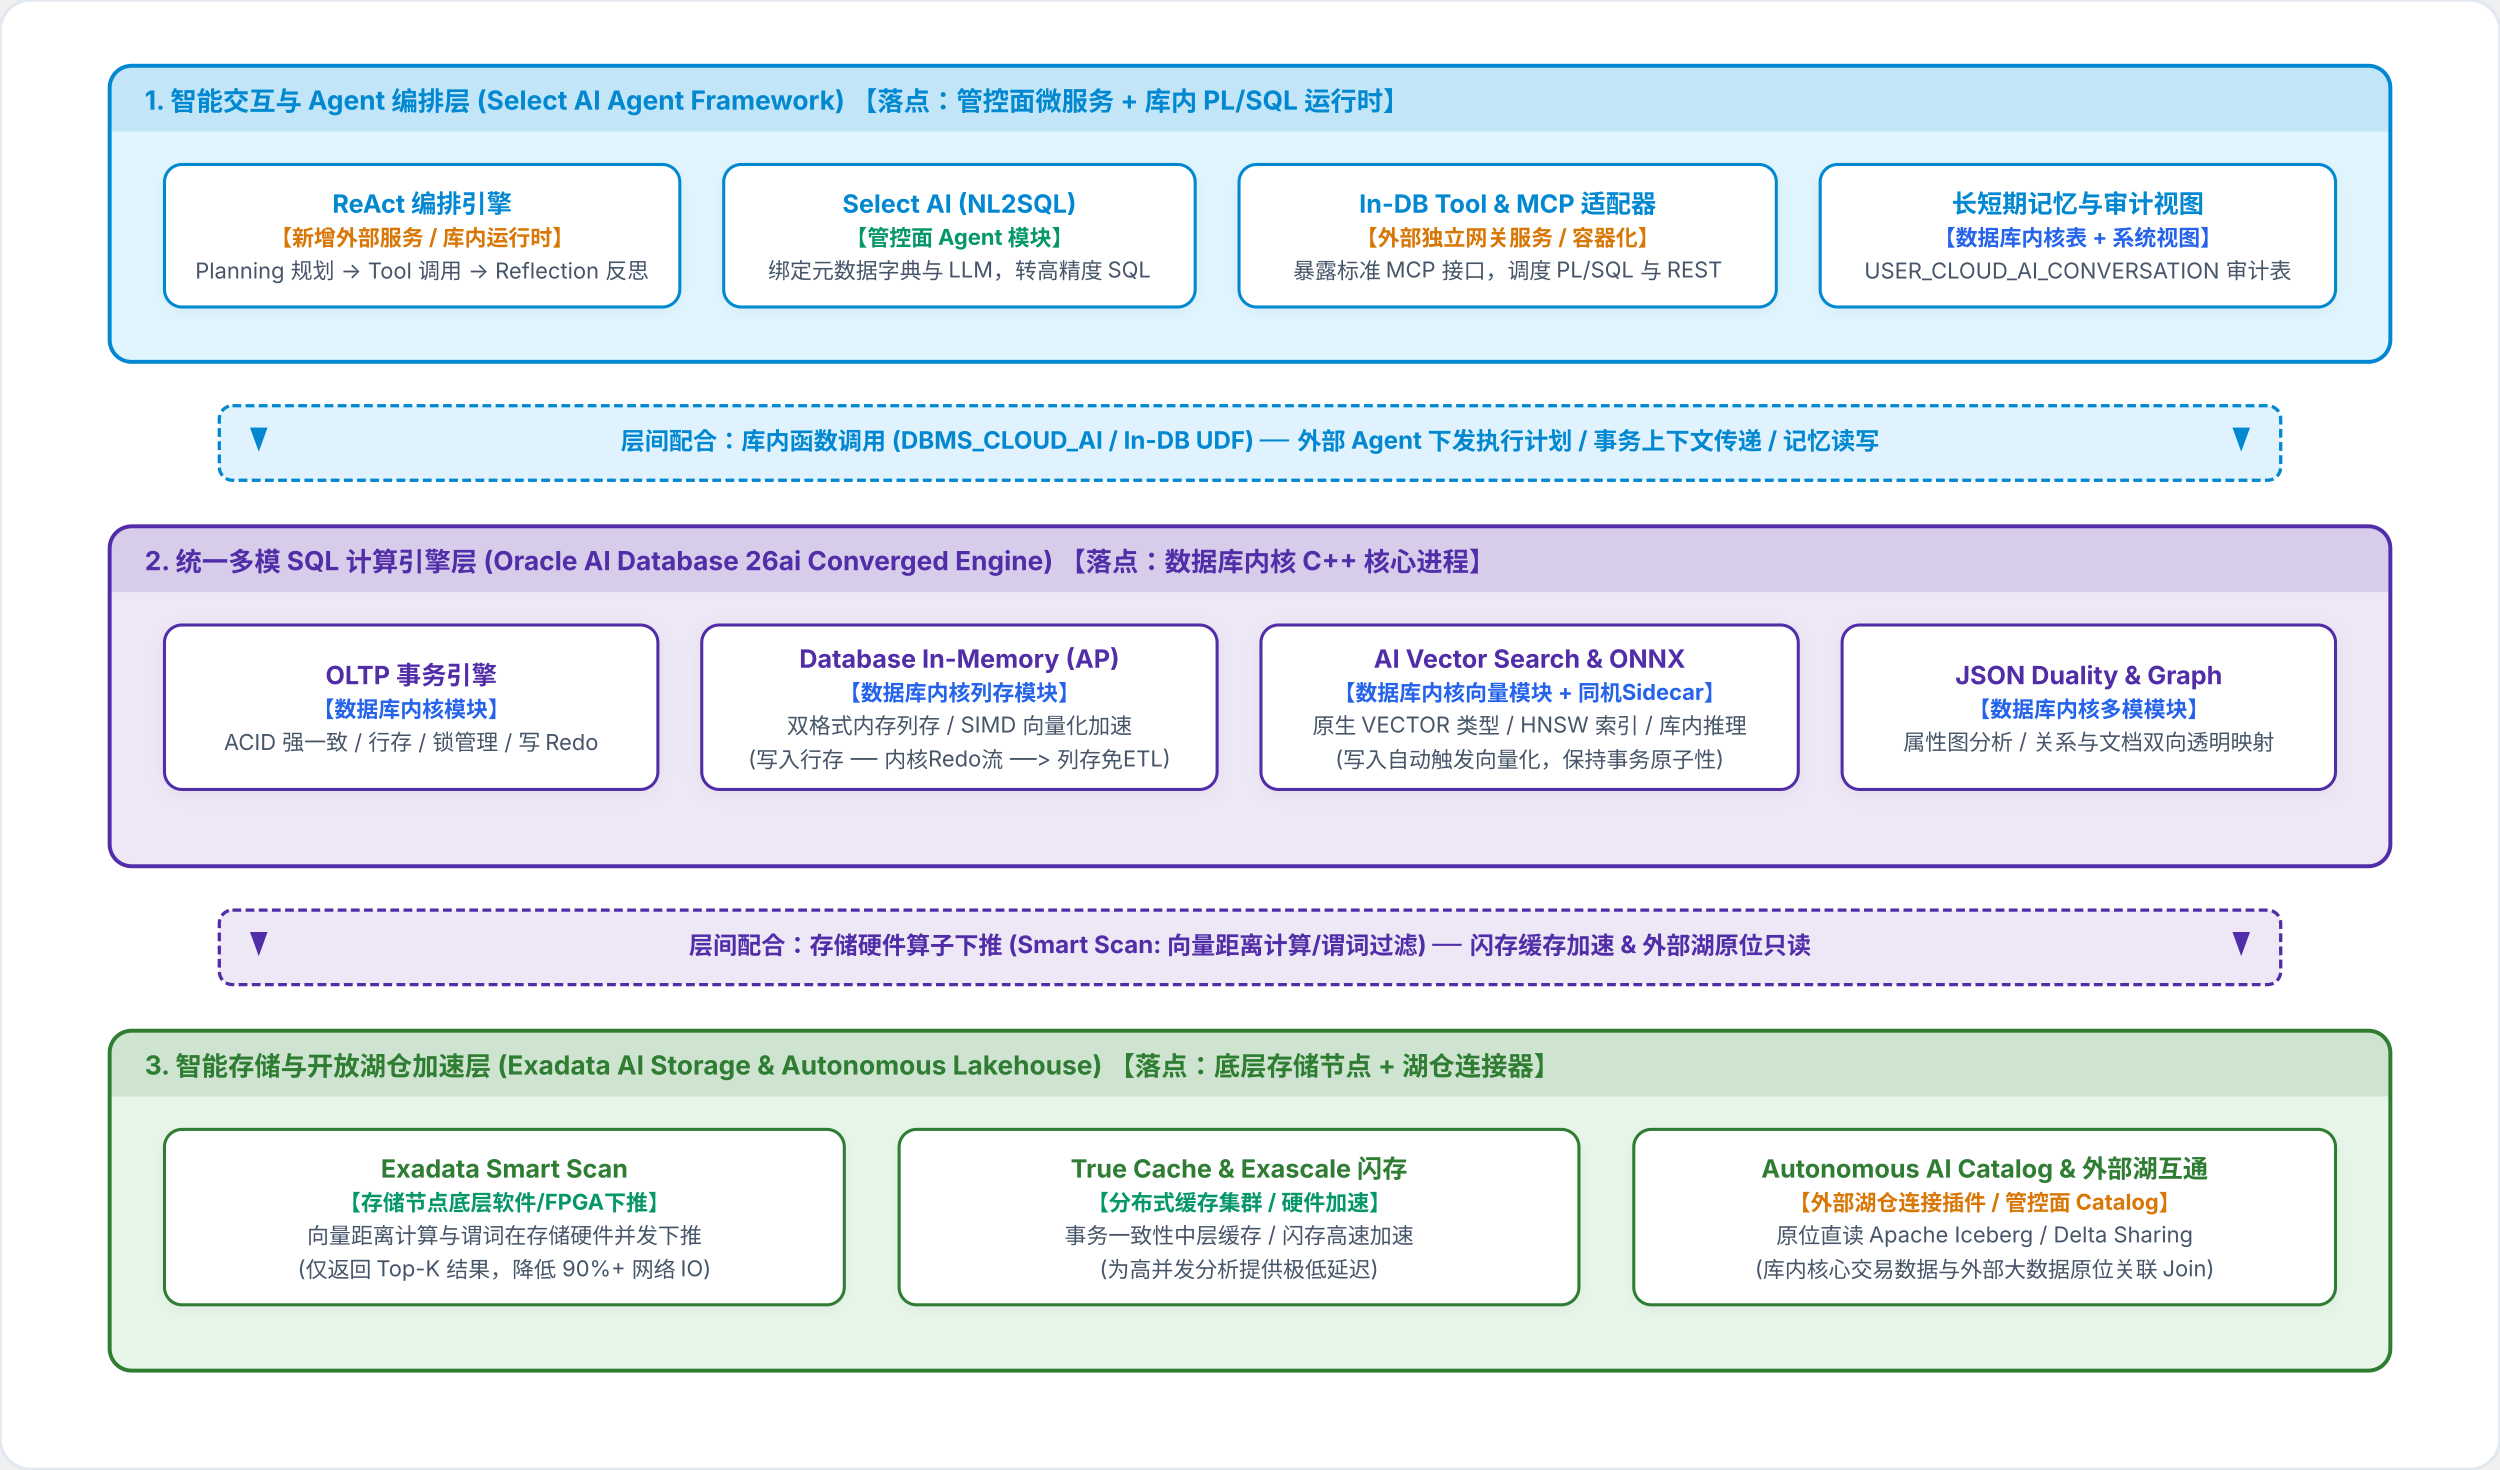
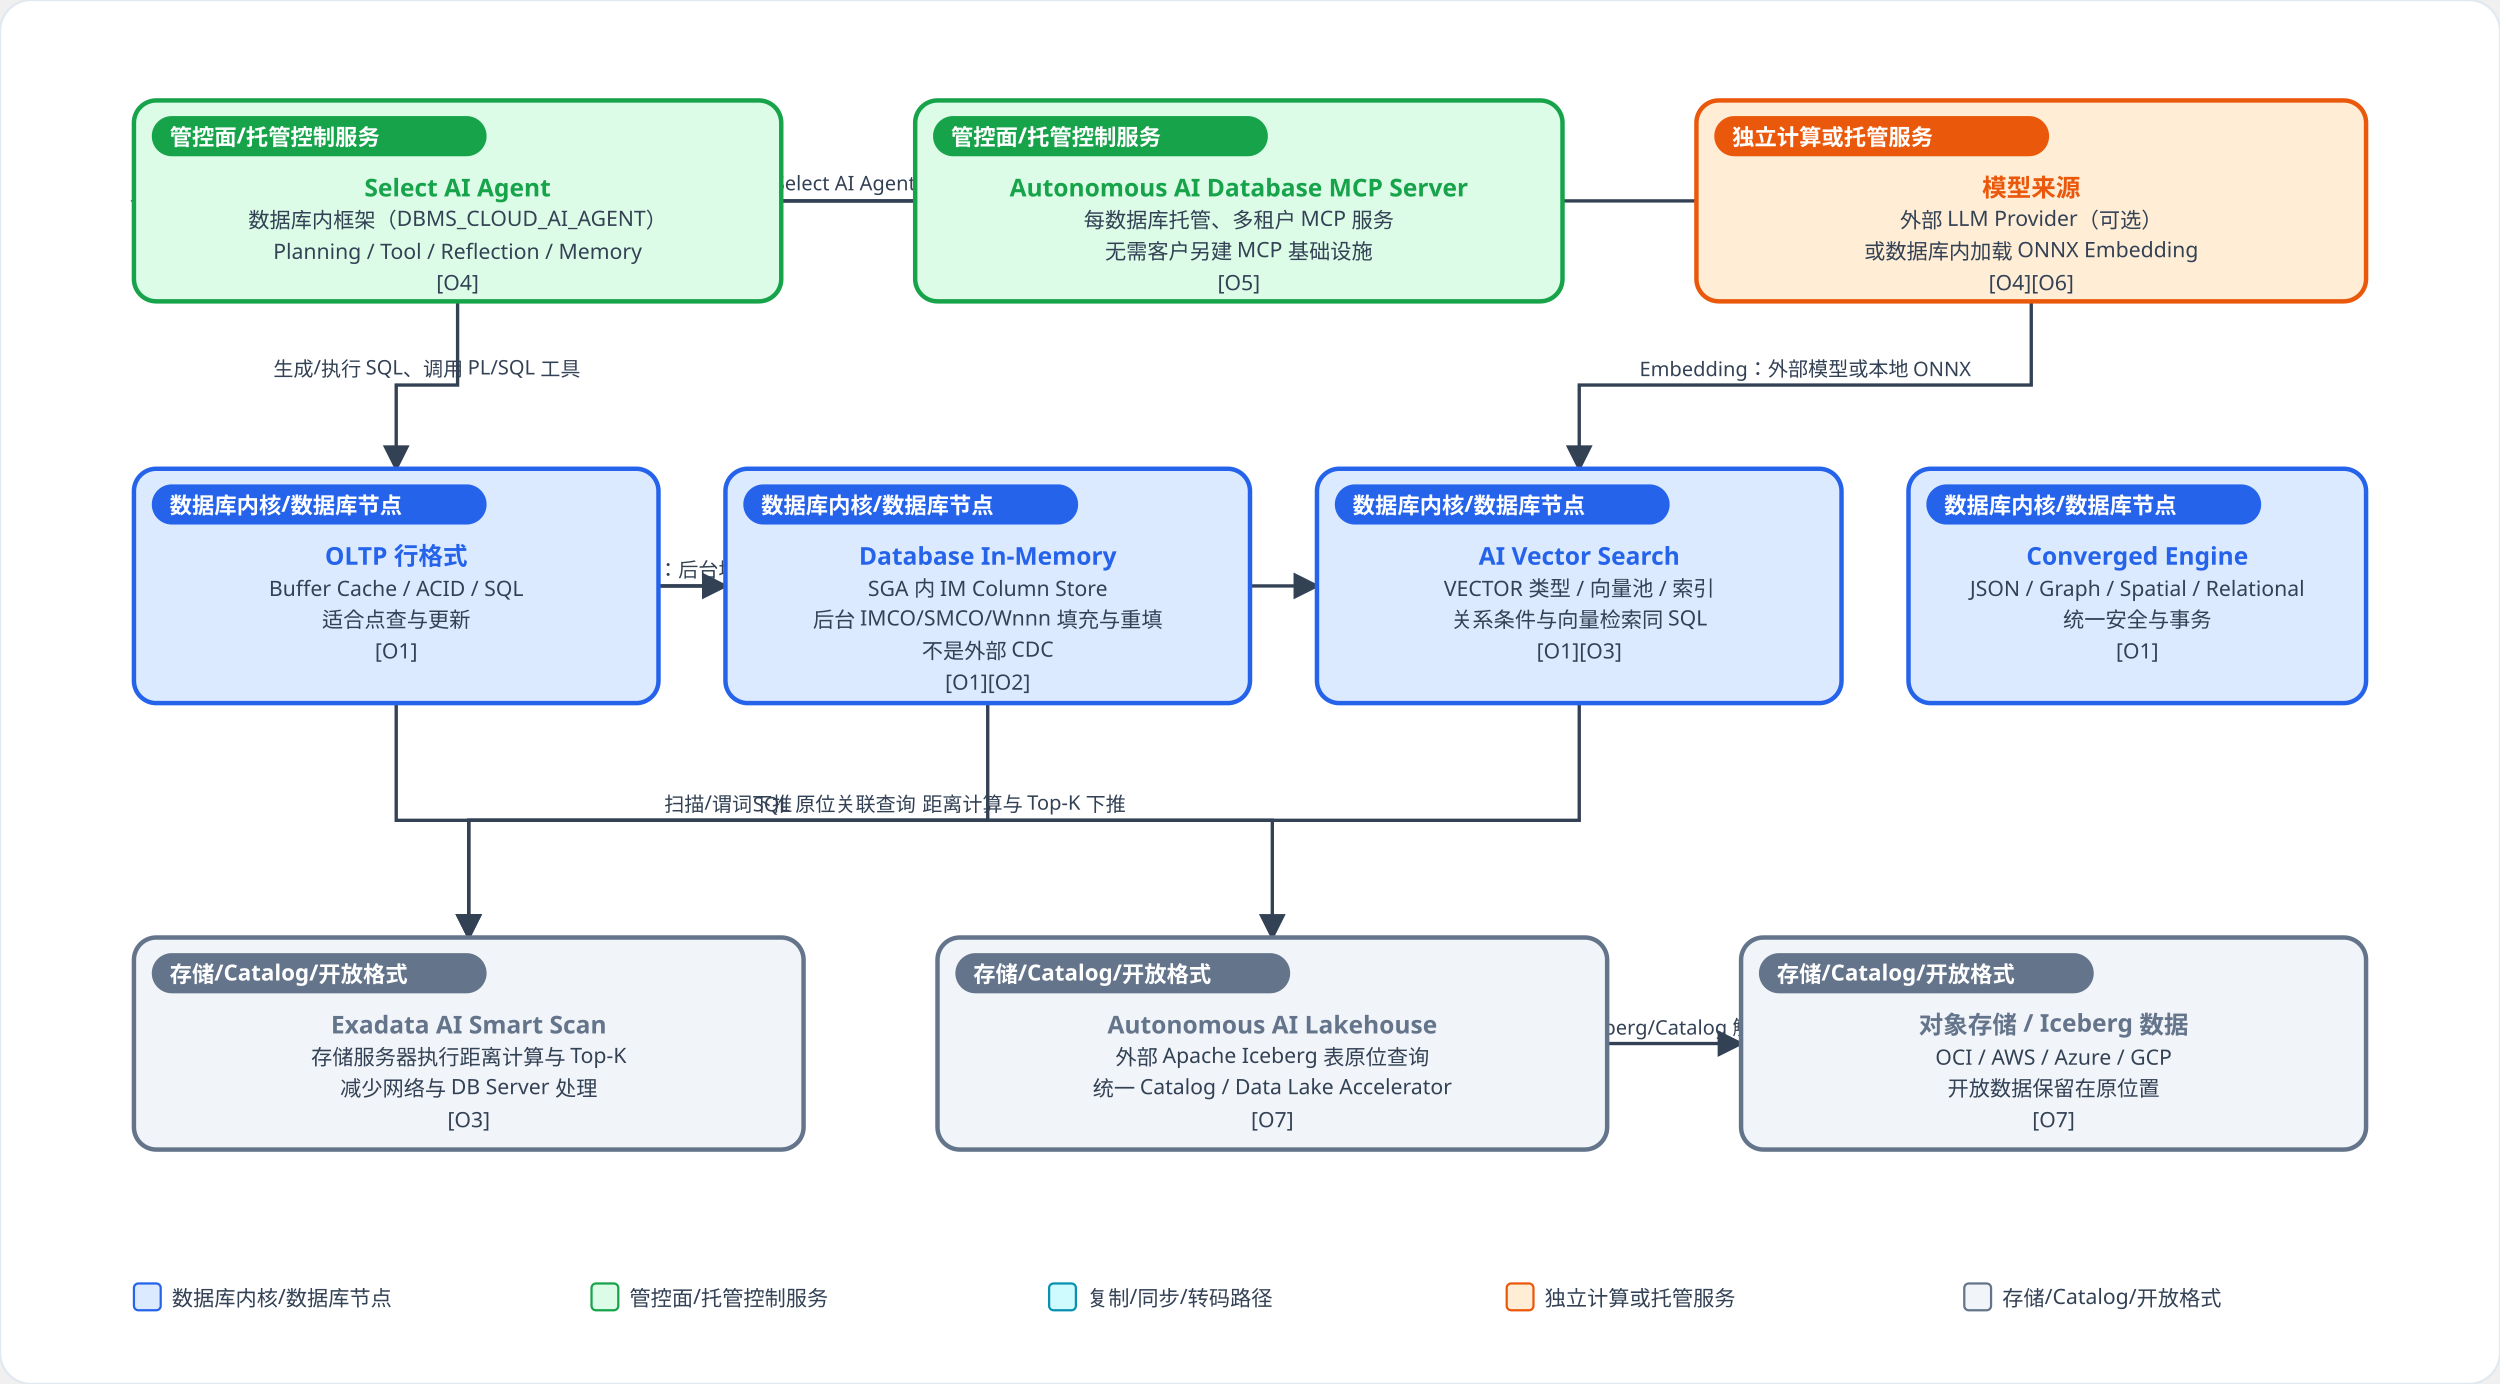
- <svg xmlns="http://www.w3.org/2000/svg" viewBox="0 0 1140 670" width="100%" height="auto">
-   <rect x="0" y="0" width="1140" height="670" rx="14" fill="#ffffff" stroke="#e2e8f0" stroke-width="1.5" />
-   <rect x="50.0" y="30.0" width="1040.0" height="135.0" rx="10" fill="#e1f5fe" stroke="#0288d1" stroke-width="1.8" />
-   <path d="M 50.0 40.0 A 10 10 0 0 1 60.0 30.0 L 1080.0 30.0 A 10 10 0 0 1 1090.0 40.0 L 1090.0 60.0 L 50.0 60.0 Z" fill="#0288d1" opacity="0.14" />
-   <text x="66.0" y="50.0" font-family="-apple-system, BlinkMacSystemFont, Segoe UI, sans-serif" font-size="12" font-weight="700" fill="#0288d1">1. 智能交互与 Agent 编排层 (Select AI Agent Framework)  【落点：管控面微服务 + 库内 PL/SQL 运行时】</text>
-   <rect x="50.0" y="240.0" width="1040.0" height="155.0" rx="10" fill="#ede7f6" stroke="#512da8" stroke-width="1.8" />
-   <path d="M 50.0 250.0 A 10 10 0 0 1 60.0 240.0 L 1080.0 240.0 A 10 10 0 0 1 1090.0 250.0 L 1090.0 270.0 L 50.0 270.0 Z" fill="#512da8" opacity="0.14" />
-   <text x="66.0" y="260.0" font-family="-apple-system, BlinkMacSystemFont, Segoe UI, sans-serif" font-size="12" font-weight="700" fill="#512da8">2. 统一多模 SQL 计算引擎层 (Oracle AI Database 26ai Converged Engine)  【落点：数据库内核 C++ 核心进程】</text>
-   <rect x="50.0" y="470.0" width="1040.0" height="155.0" rx="10" fill="#e8f5e9" stroke="#2e7d32" stroke-width="1.8" />
-   <path d="M 50.0 480.0 A 10 10 0 0 1 60.0 470.0 L 1080.0 470.0 A 10 10 0 0 1 1090.0 480.0 L 1090.0 500.0 L 50.0 500.0 Z" fill="#2e7d32" opacity="0.14" />
-   <text x="66.0" y="490.0" font-family="-apple-system, BlinkMacSystemFont, Segoe UI, sans-serif" font-size="12" font-weight="700" fill="#2e7d32">3. 智能存储与开放湖仓加速层 (Exadata AI Storage &amp; Autonomous Lakehouse)  【落点：底层存储节点 + 湖仓连接器】</text>
-   <rect x="75.0" y="75.0" width="235.0" height="65.0" rx="8" fill="#ffffff" stroke="#0288d1" stroke-width="1.4" filter="drop-shadow(0 2px 4px rgba(0,0,0,0.04))" />
-   <text x="192.5" y="97.0" font-family="-apple-system, BlinkMacSystemFont, Segoe UI, sans-serif" font-size="11.5" font-weight="700" fill="#0288d1" text-anchor="middle">ReAct 编排引擎</text>
-   <text x="192.5" y="112.0" font-family="-apple-system, BlinkMacSystemFont, Segoe UI, sans-serif" font-size="10" font-weight="700" fill="#d97706" text-anchor="middle">【新增外部服务 / 库内运行时】</text>
-   <text x="192.5" y="127.0" font-family="-apple-system, BlinkMacSystemFont, Segoe UI, sans-serif" font-size="10" font-weight="400" fill="#475569" text-anchor="middle">Planning 规划 -&gt; Tool 调用 -&gt; Reflection 反思</text>
-   <rect x="330.0" y="75.0" width="215.0" height="65.0" rx="8" fill="#ffffff" stroke="#0288d1" stroke-width="1.4" filter="drop-shadow(0 2px 4px rgba(0,0,0,0.04))" />
-   <text x="437.5" y="97.0" font-family="-apple-system, BlinkMacSystemFont, Segoe UI, sans-serif" font-size="11.5" font-weight="700" fill="#0288d1" text-anchor="middle">Select AI (NL2SQL)</text>
-   <text x="437.5" y="112.0" font-family="-apple-system, BlinkMacSystemFont, Segoe UI, sans-serif" font-size="10" font-weight="700" fill="#059669" text-anchor="middle">【管控面 Agent 模块】</text>
-   <text x="437.5" y="127.0" font-family="-apple-system, BlinkMacSystemFont, Segoe UI, sans-serif" font-size="10" font-weight="400" fill="#475569" text-anchor="middle">绑定元数据字典与 LLM，转高精度 SQL</text>
-   <rect x="565.0" y="75.0" width="245.0" height="65.0" rx="8" fill="#ffffff" stroke="#0288d1" stroke-width="1.4" filter="drop-shadow(0 2px 4px rgba(0,0,0,0.04))" />
-   <text x="687.5" y="97.0" font-family="-apple-system, BlinkMacSystemFont, Segoe UI, sans-serif" font-size="11.5" font-weight="700" fill="#0288d1" text-anchor="middle">In-DB Tool &amp; MCP 适配器</text>
-   <text x="687.5" y="112.0" font-family="-apple-system, BlinkMacSystemFont, Segoe UI, sans-serif" font-size="10" font-weight="700" fill="#d97706" text-anchor="middle">【外部独立网关服务 / 容器化】</text>
-   <text x="687.5" y="127.0" font-family="-apple-system, BlinkMacSystemFont, Segoe UI, sans-serif" font-size="10" font-weight="400" fill="#475569" text-anchor="middle">暴露标准 MCP 接口，调度 PL/SQL 与 REST</text>
-   <rect x="830.0" y="75.0" width="235.0" height="65.0" rx="8" fill="#ffffff" stroke="#0288d1" stroke-width="1.4" filter="drop-shadow(0 2px 4px rgba(0,0,0,0.04))" />
-   <text x="947.5" y="97.0" font-family="-apple-system, BlinkMacSystemFont, Segoe UI, sans-serif" font-size="11.5" font-weight="700" fill="#0288d1" text-anchor="middle">长短期记忆与审计视图</text>
-   <text x="947.5" y="112.0" font-family="-apple-system, BlinkMacSystemFont, Segoe UI, sans-serif" font-size="10" font-weight="700" fill="#2563eb" text-anchor="middle">【数据库内核表 + 系统视图】</text>
-   <text x="947.5" y="127.0" font-family="-apple-system, BlinkMacSystemFont, Segoe UI, sans-serif" font-size="10" font-weight="400" fill="#475569" text-anchor="middle">USER_CLOUD_AI_CONVERSATION 审计表</text>
-   <rect x="100.0" y="185.0" width="940.0" height="34.0" rx="6" fill="#e0f2fe" stroke="#0288d1" stroke-width="1.5" stroke-dasharray="4 2" />
-   <polygon points="114.0,195.0 122.0,195.0 118.0,206.0" fill="#0288d1" />
-   <polygon points="1018.0,195.0 1026.0,195.0 1022.0,206.0" fill="#0288d1" />
-   <text x="570.0" y="205.0" font-family="-apple-system, BlinkMacSystemFont, Segoe UI, sans-serif" font-size="11" font-weight="700" fill="#0288d1" text-anchor="middle">层间配合：库内函数调用 (DBMS_CLOUD_AI / In-DB UDF) ── 外部 Agent 下发执行计划 / 事务上下文传递 / 记忆读写</text>
-   <rect x="75.0" y="285.0" width="225.0" height="75.0" rx="8" fill="#ffffff" stroke="#512da8" stroke-width="1.4" filter="drop-shadow(0 2px 4px rgba(0,0,0,0.04))" />
-   <text x="187.5" y="312.0" font-family="-apple-system, BlinkMacSystemFont, Segoe UI, sans-serif" font-size="11.5" font-weight="700" fill="#512da8" text-anchor="middle">OLTP 事务引擎</text>
-   <text x="187.5" y="327.0" font-family="-apple-system, BlinkMacSystemFont, Segoe UI, sans-serif" font-size="10" font-weight="700" fill="#2563eb" text-anchor="middle">【数据库内核模块】</text>
-   <text x="187.5" y="342.0" font-family="-apple-system, BlinkMacSystemFont, Segoe UI, sans-serif" font-size="10" font-weight="400" fill="#475569" text-anchor="middle">ACID 强一致 / 行存 / 锁管理 / 写 Redo</text>
-   <rect x="320.0" y="285.0" width="235.0" height="75.0" rx="8" fill="#ffffff" stroke="#512da8" stroke-width="1.4" filter="drop-shadow(0 2px 4px rgba(0,0,0,0.04))" />
-   <text x="437.5" y="304.5" font-family="-apple-system, BlinkMacSystemFont, Segoe UI, sans-serif" font-size="11.5" font-weight="700" fill="#512da8" text-anchor="middle">Database In-Memory (AP)</text>
-   <text x="437.5" y="319.5" font-family="-apple-system, BlinkMacSystemFont, Segoe UI, sans-serif" font-size="10" font-weight="700" fill="#2563eb" text-anchor="middle">【数据库内核列存模块】</text>
-   <text x="437.5" y="334.5" font-family="-apple-system, BlinkMacSystemFont, Segoe UI, sans-serif" font-size="10" font-weight="400" fill="#475569" text-anchor="middle">双格式内存列存 / SIMD 向量化加速</text>
-   <text x="437.5" y="349.5" font-family="-apple-system, BlinkMacSystemFont, Segoe UI, sans-serif" font-size="10" font-weight="400" fill="#475569" text-anchor="middle">(写入行存 ── 内核Redo流 ──&gt; 列存免ETL)</text>
-   <rect x="575.0" y="285.0" width="245.0" height="75.0" rx="8" fill="#ffffff" stroke="#512da8" stroke-width="1.4" filter="drop-shadow(0 2px 4px rgba(0,0,0,0.04))" />
-   <text x="697.5" y="304.5" font-family="-apple-system, BlinkMacSystemFont, Segoe UI, sans-serif" font-size="11.5" font-weight="700" fill="#512da8" text-anchor="middle">AI Vector Search &amp; ONNX</text>
-   <text x="697.5" y="319.5" font-family="-apple-system, BlinkMacSystemFont, Segoe UI, sans-serif" font-size="10" font-weight="700" fill="#2563eb" text-anchor="middle">【数据库内核向量模块 + 同机Sidecar】</text>
-   <text x="697.5" y="334.5" font-family="-apple-system, BlinkMacSystemFont, Segoe UI, sans-serif" font-size="10" font-weight="400" fill="#475569" text-anchor="middle">原生 VECTOR 类型 / HNSW 索引 / 库内推理</text>
-   <text x="697.5" y="349.5" font-family="-apple-system, BlinkMacSystemFont, Segoe UI, sans-serif" font-size="10" font-weight="400" fill="#475569" text-anchor="middle">(写入自动触发向量化，保持事务原子性)</text>
-   <rect x="840.0" y="285.0" width="225.0" height="75.0" rx="8" fill="#ffffff" stroke="#512da8" stroke-width="1.4" filter="drop-shadow(0 2px 4px rgba(0,0,0,0.04))" />
-   <text x="952.5" y="312.0" font-family="-apple-system, BlinkMacSystemFont, Segoe UI, sans-serif" font-size="11.5" font-weight="700" fill="#512da8" text-anchor="middle">JSON Duality &amp; Graph</text>
-   <text x="952.5" y="327.0" font-family="-apple-system, BlinkMacSystemFont, Segoe UI, sans-serif" font-size="10" font-weight="700" fill="#2563eb" text-anchor="middle">【数据库内核多模模块】</text>
-   <text x="952.5" y="342.0" font-family="-apple-system, BlinkMacSystemFont, Segoe UI, sans-serif" font-size="10" font-weight="400" fill="#475569" text-anchor="middle">属性图分析 / 关系与文档双向透明映射</text>
-   <rect x="100.0" y="415.0" width="940.0" height="34.0" rx="6" fill="#ede7f6" stroke="#512da8" stroke-width="1.5" stroke-dasharray="4 2" />
-   <polygon points="114.0,425.0 122.0,425.0 118.0,436.0" fill="#512da8" />
-   <polygon points="1018.0,425.0 1026.0,425.0 1022.0,436.0" fill="#512da8" />
-   <text x="570.0" y="435.0" font-family="-apple-system, BlinkMacSystemFont, Segoe UI, sans-serif" font-size="11" font-weight="700" fill="#512da8" text-anchor="middle">层间配合：存储硬件算子下推 (Smart Scan: 向量距离计算/谓词过滤) ── 闪存缓存加速 &amp; 外部湖原位只读</text>
-   <rect x="75.0" y="515.0" width="310.0" height="80.0" rx="8" fill="#ffffff" stroke="#2e7d32" stroke-width="1.4" filter="drop-shadow(0 2px 4px rgba(0,0,0,0.04))" />
-   <text x="230.0" y="537.0" font-family="-apple-system, BlinkMacSystemFont, Segoe UI, sans-serif" font-size="11.5" font-weight="700" fill="#2e7d32" text-anchor="middle">Exadata Smart Scan</text>
-   <text x="230.0" y="552.0" font-family="-apple-system, BlinkMacSystemFont, Segoe UI, sans-serif" font-size="10" font-weight="700" fill="#059669" text-anchor="middle">【存储节点底层软件/FPGA下推】</text>
-   <text x="230.0" y="567.0" font-family="-apple-system, BlinkMacSystemFont, Segoe UI, sans-serif" font-size="10" font-weight="400" fill="#475569" text-anchor="middle">向量距离计算与谓词在存储硬件并发下推</text>
-   <text x="230.0" y="582.0" font-family="-apple-system, BlinkMacSystemFont, Segoe UI, sans-serif" font-size="10" font-weight="400" fill="#475569" text-anchor="middle">(仅返回 Top-K 结果，降低 90%+ 网络 IO)</text>
-   <rect x="410.0" y="515.0" width="310.0" height="80.0" rx="8" fill="#ffffff" stroke="#2e7d32" stroke-width="1.4" filter="drop-shadow(0 2px 4px rgba(0,0,0,0.04))" />
-   <text x="565.0" y="537.0" font-family="-apple-system, BlinkMacSystemFont, Segoe UI, sans-serif" font-size="11.5" font-weight="700" fill="#2e7d32" text-anchor="middle">True Cache &amp; Exascale 闪存</text>
-   <text x="565.0" y="552.0" font-family="-apple-system, BlinkMacSystemFont, Segoe UI, sans-serif" font-size="10" font-weight="700" fill="#059669" text-anchor="middle">【分布式缓存集群 / 硬件加速】</text>
-   <text x="565.0" y="567.0" font-family="-apple-system, BlinkMacSystemFont, Segoe UI, sans-serif" font-size="10" font-weight="400" fill="#475569" text-anchor="middle">事务一致性中层缓存 / 闪存高速加速</text>
-   <text x="565.0" y="582.0" font-family="-apple-system, BlinkMacSystemFont, Segoe UI, sans-serif" font-size="10" font-weight="400" fill="#475569" text-anchor="middle">(为高并发分析提供极低延迟)</text>
-   <rect x="745.0" y="515.0" width="320.0" height="80.0" rx="8" fill="#ffffff" stroke="#2e7d32" stroke-width="1.4" filter="drop-shadow(0 2px 4px rgba(0,0,0,0.04))" />
-   <text x="905.0" y="537.0" font-family="-apple-system, BlinkMacSystemFont, Segoe UI, sans-serif" font-size="11.5" font-weight="700" fill="#2e7d32" text-anchor="middle">Autonomous AI Catalog &amp; 外部湖互通</text>
-   <text x="905.0" y="552.0" font-family="-apple-system, BlinkMacSystemFont, Segoe UI, sans-serif" font-size="10" font-weight="700" fill="#d97706" text-anchor="middle">【外部湖仓连接插件 / 管控面 Catalog】</text>
-   <text x="905.0" y="567.0" font-family="-apple-system, BlinkMacSystemFont, Segoe UI, sans-serif" font-size="10" font-weight="400" fill="#475569" text-anchor="middle">原位直读 Apache Iceberg / Delta Sharing</text>
-   <text x="905.0" y="582.0" font-family="-apple-system, BlinkMacSystemFont, Segoe UI, sans-serif" font-size="10" font-weight="400" fill="#475569" text-anchor="middle">(库内核心交易数据与外部大数据原位关联 Join)</text>
+ <svg xmlns="http://www.w3.org/2000/svg" viewBox="0 0 1120 620" width="100%" height="auto">
+   <defs>
+     <marker id="arr" markerWidth="8" markerHeight="8" refX="7" refY="4" orient="auto">
+       <path d="M0,0 L8,4 L0,8 Z" fill="#334155" />
+     </marker>
+   </defs>
+   <rect width="1120" height="620" rx="14" fill="#fff" stroke="#e2e8f0" />
+   <path d="M205.0,135 L205.0,172.5 L177.5,172.5 L177.5,210" fill="none" stroke="#334155" stroke-width="1.5" marker-end="url(#arr)" />
+   <text x="191.25" y="168.5" text-anchor="middle" font-size="9" font-family="system-ui" fill="#334155">生成/执行 SQL、调用 PL/SQL 工具</text>
+   <path d="M700,90.0 L700,90.0 L60,90.0 L60,90.0" fill="none" stroke="#334155" stroke-width="1.5" marker-end="url(#arr)" />
+   <text x="380.0" y="86.0" text-anchor="middle" font-size="9" font-family="system-ui" fill="#334155">暴露 Select AI Agent tools</text>
+   <path d="M1060,90.0 L1060,90.0 L60,90.0 L60,90.0" fill="none" stroke="#334155" stroke-width="1.5" marker-end="url(#arr)" />
+   <text x="560.0" y="86.0" text-anchor="middle" font-size="9" font-family="system-ui" fill="#334155">模型推理（按配置）</text>
+   <path d="M910.0,135 L910.0,172.5 L707.5,172.5 L707.5,210" fill="none" stroke="#334155" stroke-width="1.5" marker-end="url(#arr)" />
+   <text x="808.75" y="168.5" text-anchor="middle" font-size="9" font-family="system-ui" fill="#334155">Embedding：外部模型或本地 ONNX</text>
+   <path d="M295,262.5 L295,262.5 L325,262.5 L325,262.5" fill="none" stroke="#334155" stroke-width="1.5" marker-end="url(#arr)" />
+   <text x="310.0" y="258.5" text-anchor="middle" font-size="9" font-family="system-ui" fill="#334155">同一数据库对象：后台填充/重填列格式</text>
+   <path d="M295,262.5 L295,262.5 L590,262.5 L590,262.5" fill="none" stroke="#334155" stroke-width="1.5" marker-end="url(#arr)" />
+   <text x="442.5" y="258.5" text-anchor="middle" font-size="9" font-family="system-ui" fill="#334155">同 SQL 执行计划</text>
+   <path d="M442.5,315 L442.5,367.5 L210.0,367.5 L210.0,420" fill="none" stroke="#334155" stroke-width="1.5" marker-end="url(#arr)" />
+   <text x="326.25" y="363.5" text-anchor="middle" font-size="9" font-family="system-ui" fill="#334155">扫描/谓词下推</text>
+   <path d="M707.5,315 L707.5,367.5 L210.0,367.5 L210.0,420" fill="none" stroke="#334155" stroke-width="1.5" marker-end="url(#arr)" />
+   <text x="458.75" y="363.5" text-anchor="middle" font-size="9" font-family="system-ui" fill="#334155">距离计算与 Top-K 下推</text>
+   <path d="M720,467.5 L720,467.5 L780,467.5 L780,467.5" fill="none" stroke="#334155" stroke-width="1.5" marker-end="url(#arr)" />
+   <text x="750.0" y="463.5" text-anchor="middle" font-size="9" font-family="system-ui" fill="#334155">Iceberg/Catalog 解析</text>
+   <path d="M177.5,315 L177.5,367.5 L570.0,367.5 L570.0,420" fill="none" stroke="#334155" stroke-width="1.5" marker-end="url(#arr)" />
+   <text x="373.75" y="363.5" text-anchor="middle" font-size="9" font-family="system-ui" fill="#334155">SQL 原位关联查询</text>
+   <rect x="60" y="45" width="290" height="90" rx="10" fill="#dcfce7" stroke="#16a34a" stroke-width="2" />
+   <rect x="68" y="52" width="150" height="18" rx="9" fill="#16a34a" />
+   <text x="76" y="65" font-size="10" font-weight="700" font-family="system-ui" fill="#fff">管控面/托管控制服务</text>
+   <text x="205.0" y="88" text-anchor="middle" font-size="11" font-weight="700" font-family="system-ui" fill="#16a34a">Select AI Agent</text>
+   <text x="205.0" y="102" text-anchor="middle" font-size="9.5" font-weight="400" font-family="system-ui" fill="#334155">数据库内框架（DBMS_CLOUD_AI_AGENT）</text>
+   <text x="205.0" y="116" text-anchor="middle" font-size="9.5" font-weight="400" font-family="system-ui" fill="#334155">Planning / Tool / Reflection / Memory</text>
+   <text x="205.0" y="130" text-anchor="middle" font-size="9.5" font-weight="400" font-family="system-ui" fill="#334155">[O4]</text>
+   <rect x="410" y="45" width="290" height="90" rx="10" fill="#dcfce7" stroke="#16a34a" stroke-width="2" />
+   <rect x="418" y="52" width="150" height="18" rx="9" fill="#16a34a" />
+   <text x="426" y="65" font-size="10" font-weight="700" font-family="system-ui" fill="#fff">管控面/托管控制服务</text>
+   <text x="555.0" y="88" text-anchor="middle" font-size="11" font-weight="700" font-family="system-ui" fill="#16a34a">Autonomous AI Database MCP Server</text>
+   <text x="555.0" y="102" text-anchor="middle" font-size="9.5" font-weight="400" font-family="system-ui" fill="#334155">每数据库托管、多租户 MCP 服务</text>
+   <text x="555.0" y="116" text-anchor="middle" font-size="9.5" font-weight="400" font-family="system-ui" fill="#334155">无需客户另建 MCP 基础设施</text>
+   <text x="555.0" y="130" text-anchor="middle" font-size="9.5" font-weight="400" font-family="system-ui" fill="#334155">[O5]</text>
+   <rect x="760" y="45" width="300" height="90" rx="10" fill="#ffedd5" stroke="#ea580c" stroke-width="2" />
+   <rect x="768" y="52" width="150" height="18" rx="9" fill="#ea580c" />
+   <text x="776" y="65" font-size="10" font-weight="700" font-family="system-ui" fill="#fff">独立计算或托管服务</text>
+   <text x="910.0" y="88" text-anchor="middle" font-size="11" font-weight="700" font-family="system-ui" fill="#ea580c">模型来源</text>
+   <text x="910.0" y="102" text-anchor="middle" font-size="9.5" font-weight="400" font-family="system-ui" fill="#334155">外部 LLM Provider（可选）</text>
+   <text x="910.0" y="116" text-anchor="middle" font-size="9.5" font-weight="400" font-family="system-ui" fill="#334155">或数据库内加载 ONNX Embedding</text>
+   <text x="910.0" y="130" text-anchor="middle" font-size="9.5" font-weight="400" font-family="system-ui" fill="#334155">[O4][O6]</text>
+   <rect x="60" y="210" width="235" height="105" rx="10" fill="#dbeafe" stroke="#2563eb" stroke-width="2" />
+   <rect x="68" y="217" width="150" height="18" rx="9" fill="#2563eb" />
+   <text x="76" y="230" font-size="10" font-weight="700" font-family="system-ui" fill="#fff">数据库内核/数据库节点</text>
+   <text x="177.5" y="253" text-anchor="middle" font-size="11" font-weight="700" font-family="system-ui" fill="#2563eb">OLTP 行格式</text>
+   <text x="177.5" y="267" text-anchor="middle" font-size="9.5" font-weight="400" font-family="system-ui" fill="#334155">Buffer Cache / ACID / SQL</text>
+   <text x="177.5" y="281" text-anchor="middle" font-size="9.5" font-weight="400" font-family="system-ui" fill="#334155">适合点查与更新</text>
+   <text x="177.5" y="295" text-anchor="middle" font-size="9.5" font-weight="400" font-family="system-ui" fill="#334155">[O1]</text>
+   <rect x="325" y="210" width="235" height="105" rx="10" fill="#dbeafe" stroke="#2563eb" stroke-width="2" />
+   <rect x="333" y="217" width="150" height="18" rx="9" fill="#2563eb" />
+   <text x="341" y="230" font-size="10" font-weight="700" font-family="system-ui" fill="#fff">数据库内核/数据库节点</text>
+   <text x="442.5" y="253" text-anchor="middle" font-size="11" font-weight="700" font-family="system-ui" fill="#2563eb">Database In-Memory</text>
+   <text x="442.5" y="267" text-anchor="middle" font-size="9.5" font-weight="400" font-family="system-ui" fill="#334155">SGA 内 IM Column Store</text>
+   <text x="442.5" y="281" text-anchor="middle" font-size="9.5" font-weight="400" font-family="system-ui" fill="#334155">后台 IMCO/SMCO/Wnnn 填充与重填</text>
+   <text x="442.5" y="295" text-anchor="middle" font-size="9.5" font-weight="400" font-family="system-ui" fill="#334155">不是外部 CDC</text>
+   <text x="442.5" y="309" text-anchor="middle" font-size="9.5" font-weight="400" font-family="system-ui" fill="#334155">[O1][O2]</text>
+   <rect x="590" y="210" width="235" height="105" rx="10" fill="#dbeafe" stroke="#2563eb" stroke-width="2" />
+   <rect x="598" y="217" width="150" height="18" rx="9" fill="#2563eb" />
+   <text x="606" y="230" font-size="10" font-weight="700" font-family="system-ui" fill="#fff">数据库内核/数据库节点</text>
+   <text x="707.5" y="253" text-anchor="middle" font-size="11" font-weight="700" font-family="system-ui" fill="#2563eb">AI Vector Search</text>
+   <text x="707.5" y="267" text-anchor="middle" font-size="9.5" font-weight="400" font-family="system-ui" fill="#334155">VECTOR 类型 / 向量池 / 索引</text>
+   <text x="707.5" y="281" text-anchor="middle" font-size="9.5" font-weight="400" font-family="system-ui" fill="#334155">关系条件与向量检索同 SQL</text>
+   <text x="707.5" y="295" text-anchor="middle" font-size="9.5" font-weight="400" font-family="system-ui" fill="#334155">[O1][O3]</text>
+   <rect x="855" y="210" width="205" height="105" rx="10" fill="#dbeafe" stroke="#2563eb" stroke-width="2" />
+   <rect x="863" y="217" width="150" height="18" rx="9" fill="#2563eb" />
+   <text x="871" y="230" font-size="10" font-weight="700" font-family="system-ui" fill="#fff">数据库内核/数据库节点</text>
+   <text x="957.5" y="253" text-anchor="middle" font-size="11" font-weight="700" font-family="system-ui" fill="#2563eb">Converged Engine</text>
+   <text x="957.5" y="267" text-anchor="middle" font-size="9.5" font-weight="400" font-family="system-ui" fill="#334155">JSON / Graph / Spatial / Relational</text>
+   <text x="957.5" y="281" text-anchor="middle" font-size="9.5" font-weight="400" font-family="system-ui" fill="#334155">统一安全与事务</text>
+   <text x="957.5" y="295" text-anchor="middle" font-size="9.5" font-weight="400" font-family="system-ui" fill="#334155">[O1]</text>
+   <rect x="60" y="420" width="300" height="95" rx="10" fill="#f1f5f9" stroke="#64748b" stroke-width="2" />
+   <rect x="68" y="427" width="150" height="18" rx="9" fill="#64748b" />
+   <text x="76" y="440" font-size="10" font-weight="700" font-family="system-ui" fill="#fff">存储/Catalog/开放格式</text>
+   <text x="210.0" y="463" text-anchor="middle" font-size="11" font-weight="700" font-family="system-ui" fill="#64748b">Exadata AI Smart Scan</text>
+   <text x="210.0" y="477" text-anchor="middle" font-size="9.5" font-weight="400" font-family="system-ui" fill="#334155">存储服务器执行距离计算与 Top-K</text>
+   <text x="210.0" y="491" text-anchor="middle" font-size="9.5" font-weight="400" font-family="system-ui" fill="#334155">减少网络与 DB Server 处理</text>
+   <text x="210.0" y="505" text-anchor="middle" font-size="9.5" font-weight="400" font-family="system-ui" fill="#334155">[O3]</text>
+   <rect x="420" y="420" width="300" height="95" rx="10" fill="#f1f5f9" stroke="#64748b" stroke-width="2" />
+   <rect x="428" y="427" width="150" height="18" rx="9" fill="#64748b" />
+   <text x="436" y="440" font-size="10" font-weight="700" font-family="system-ui" fill="#fff">存储/Catalog/开放格式</text>
+   <text x="570.0" y="463" text-anchor="middle" font-size="11" font-weight="700" font-family="system-ui" fill="#64748b">Autonomous AI Lakehouse</text>
+   <text x="570.0" y="477" text-anchor="middle" font-size="9.5" font-weight="400" font-family="system-ui" fill="#334155">外部 Apache Iceberg 表原位查询</text>
+   <text x="570.0" y="491" text-anchor="middle" font-size="9.5" font-weight="400" font-family="system-ui" fill="#334155">统一 Catalog / Data Lake Accelerator</text>
+   <text x="570.0" y="505" text-anchor="middle" font-size="9.5" font-weight="400" font-family="system-ui" fill="#334155">[O7]</text>
+   <rect x="780" y="420" width="280" height="95" rx="10" fill="#f1f5f9" stroke="#64748b" stroke-width="2" />
+   <rect x="788" y="427" width="150" height="18" rx="9" fill="#64748b" />
+   <text x="796" y="440" font-size="10" font-weight="700" font-family="system-ui" fill="#fff">存储/Catalog/开放格式</text>
+   <text x="920.0" y="463" text-anchor="middle" font-size="11" font-weight="700" font-family="system-ui" fill="#64748b">对象存储 / Iceberg 数据</text>
+   <text x="920.0" y="477" text-anchor="middle" font-size="9.5" font-weight="400" font-family="system-ui" fill="#334155">OCI / AWS / Azure / GCP</text>
+   <text x="920.0" y="491" text-anchor="middle" font-size="9.5" font-weight="400" font-family="system-ui" fill="#334155">开放数据保留在原位置</text>
+   <text x="920.0" y="505" text-anchor="middle" font-size="9.5" font-weight="400" font-family="system-ui" fill="#334155">[O7]</text>
+   <rect x="60" y="575" width="12" height="12" rx="2" fill="#dbeafe" stroke="#2563eb" />
+   <text x="77" y="585" font-size="9.5" font-family="system-ui" fill="#334155">数据库内核/数据库节点</text>
+   <rect x="265" y="575" width="12" height="12" rx="2" fill="#dcfce7" stroke="#16a34a" />
+   <text x="282" y="585" font-size="9.5" font-family="system-ui" fill="#334155">管控面/托管控制服务</text>
+   <rect x="470" y="575" width="12" height="12" rx="2" fill="#cffafe" stroke="#0891b2" />
+   <text x="487" y="585" font-size="9.5" font-family="system-ui" fill="#334155">复制/同步/转码路径</text>
+   <rect x="675" y="575" width="12" height="12" rx="2" fill="#ffedd5" stroke="#ea580c" />
+   <text x="692" y="585" font-size="9.5" font-family="system-ui" fill="#334155">独立计算或托管服务</text>
+   <rect x="880" y="575" width="12" height="12" rx="2" fill="#f1f5f9" stroke="#64748b" />
+   <text x="897" y="585" font-size="9.5" font-family="system-ui" fill="#334155">存储/Catalog/开放格式</text>
</svg>
